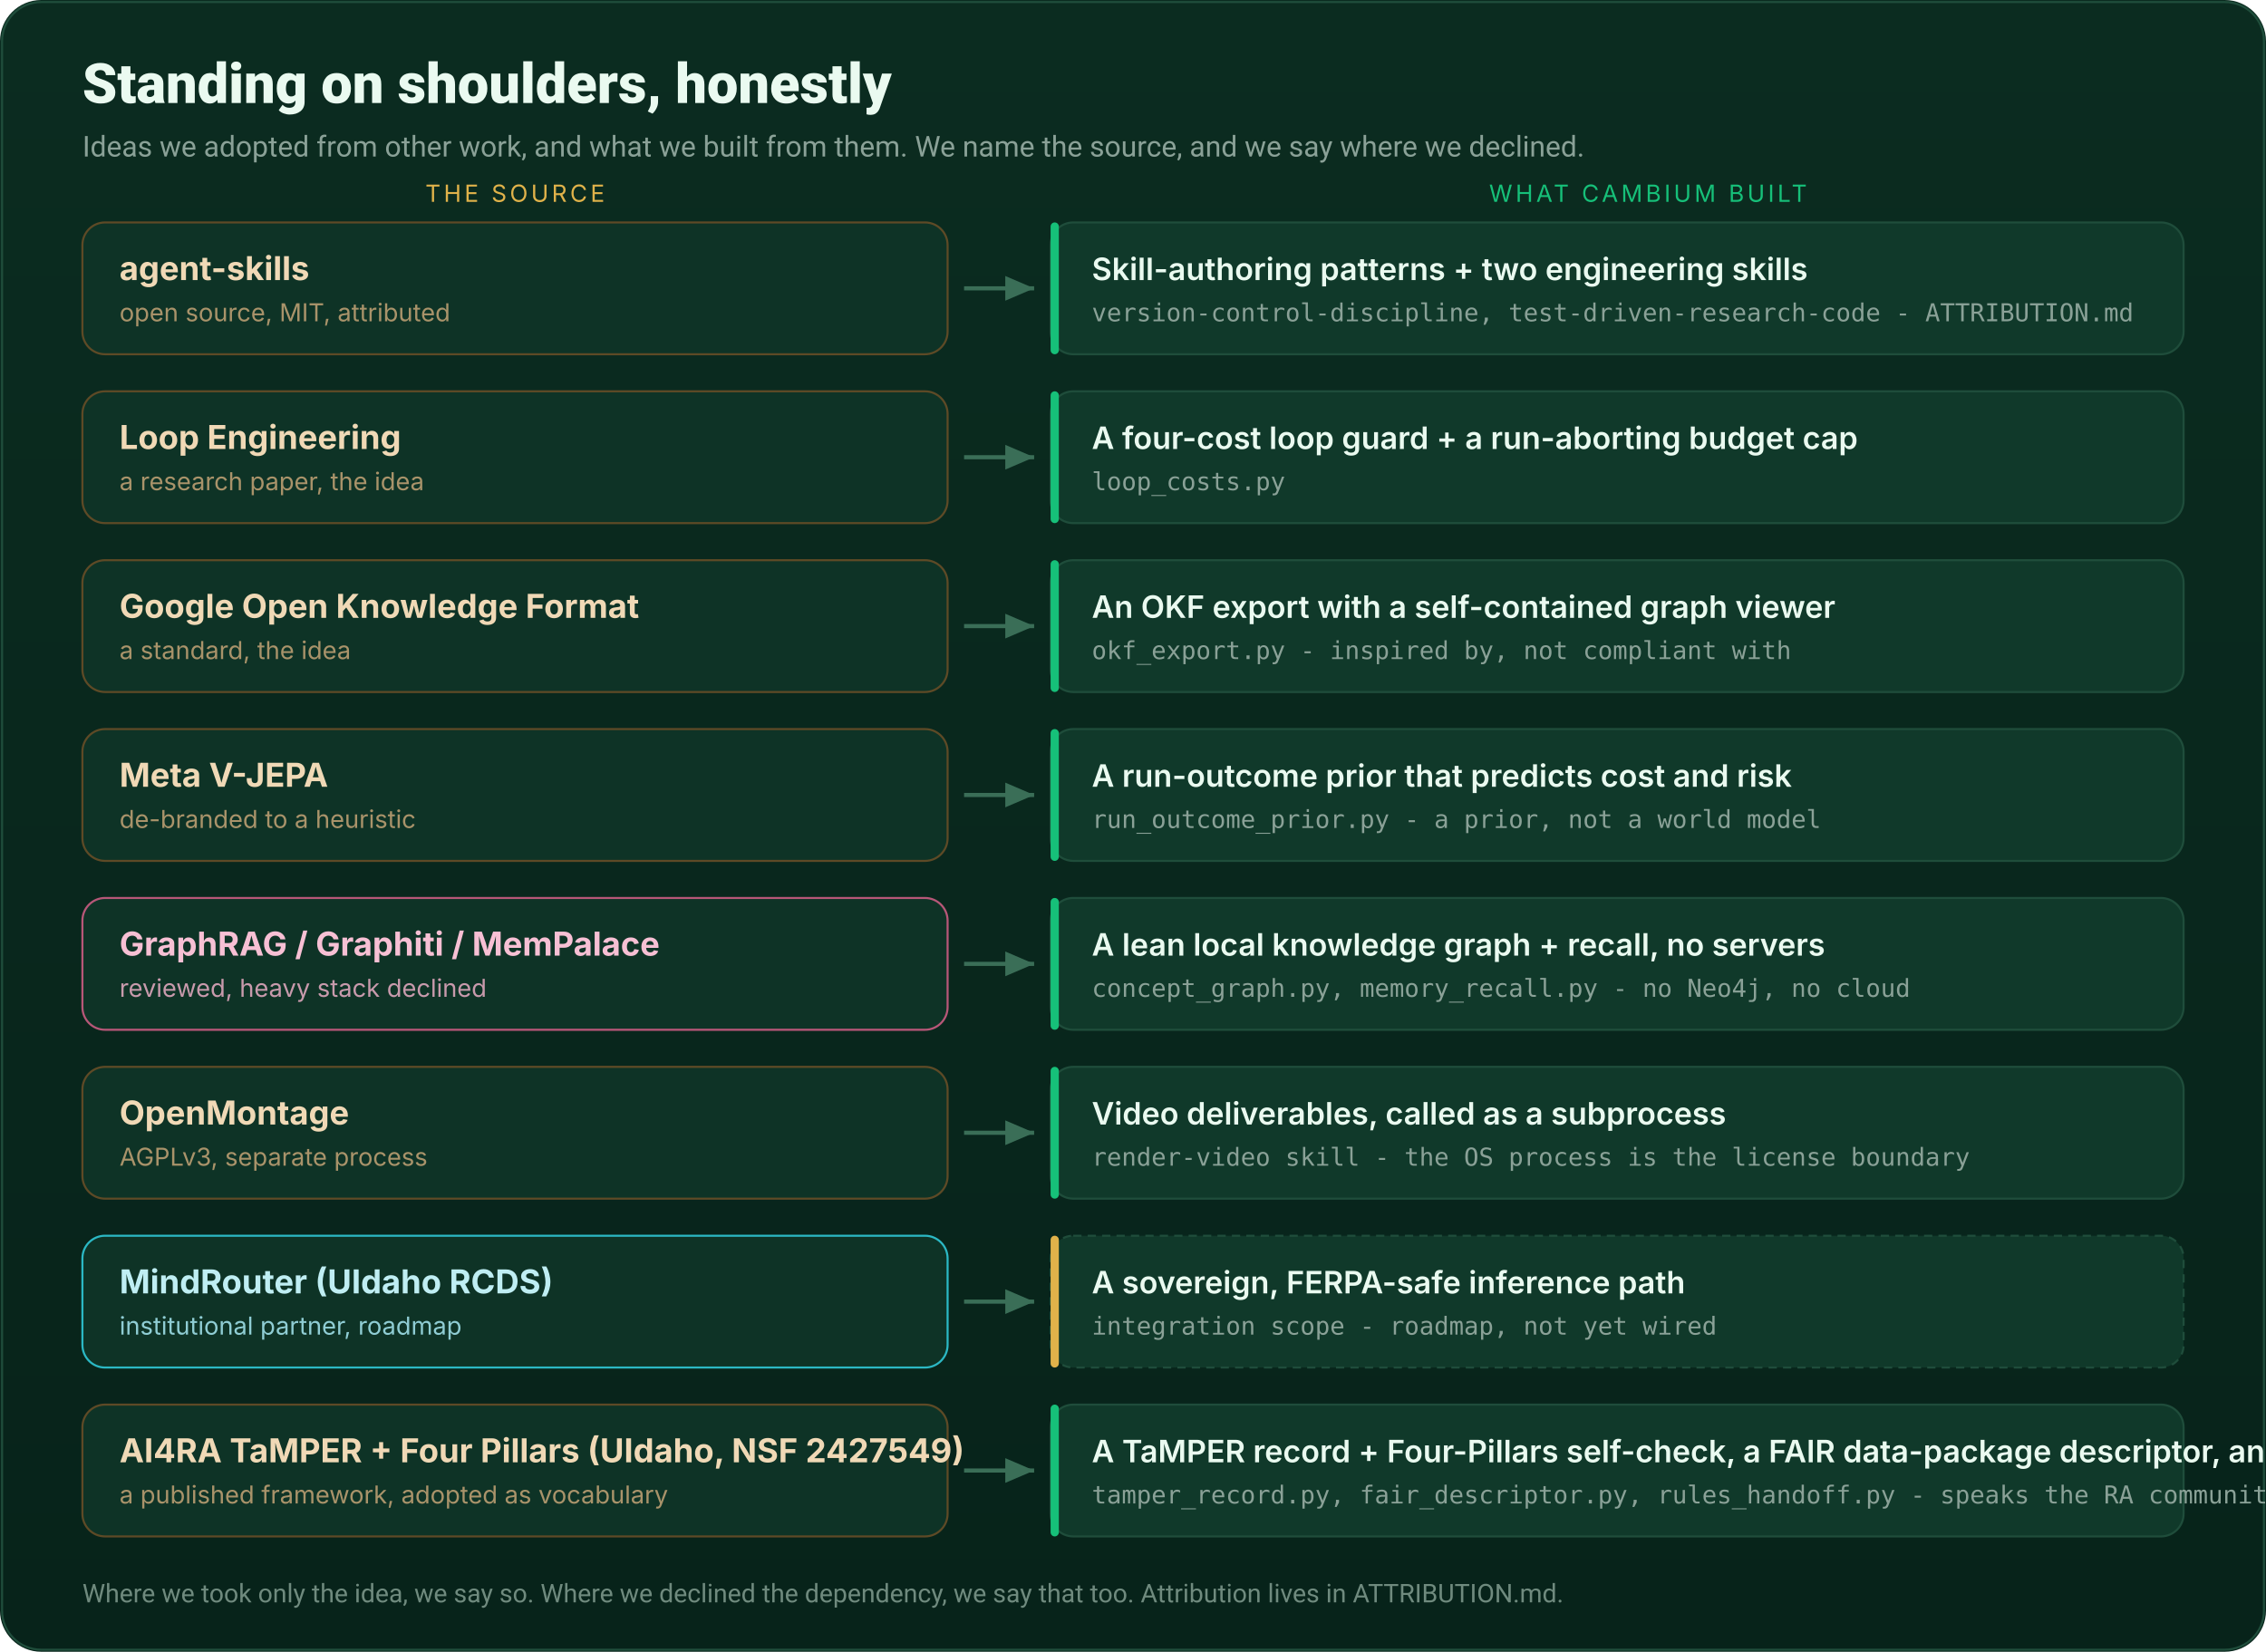
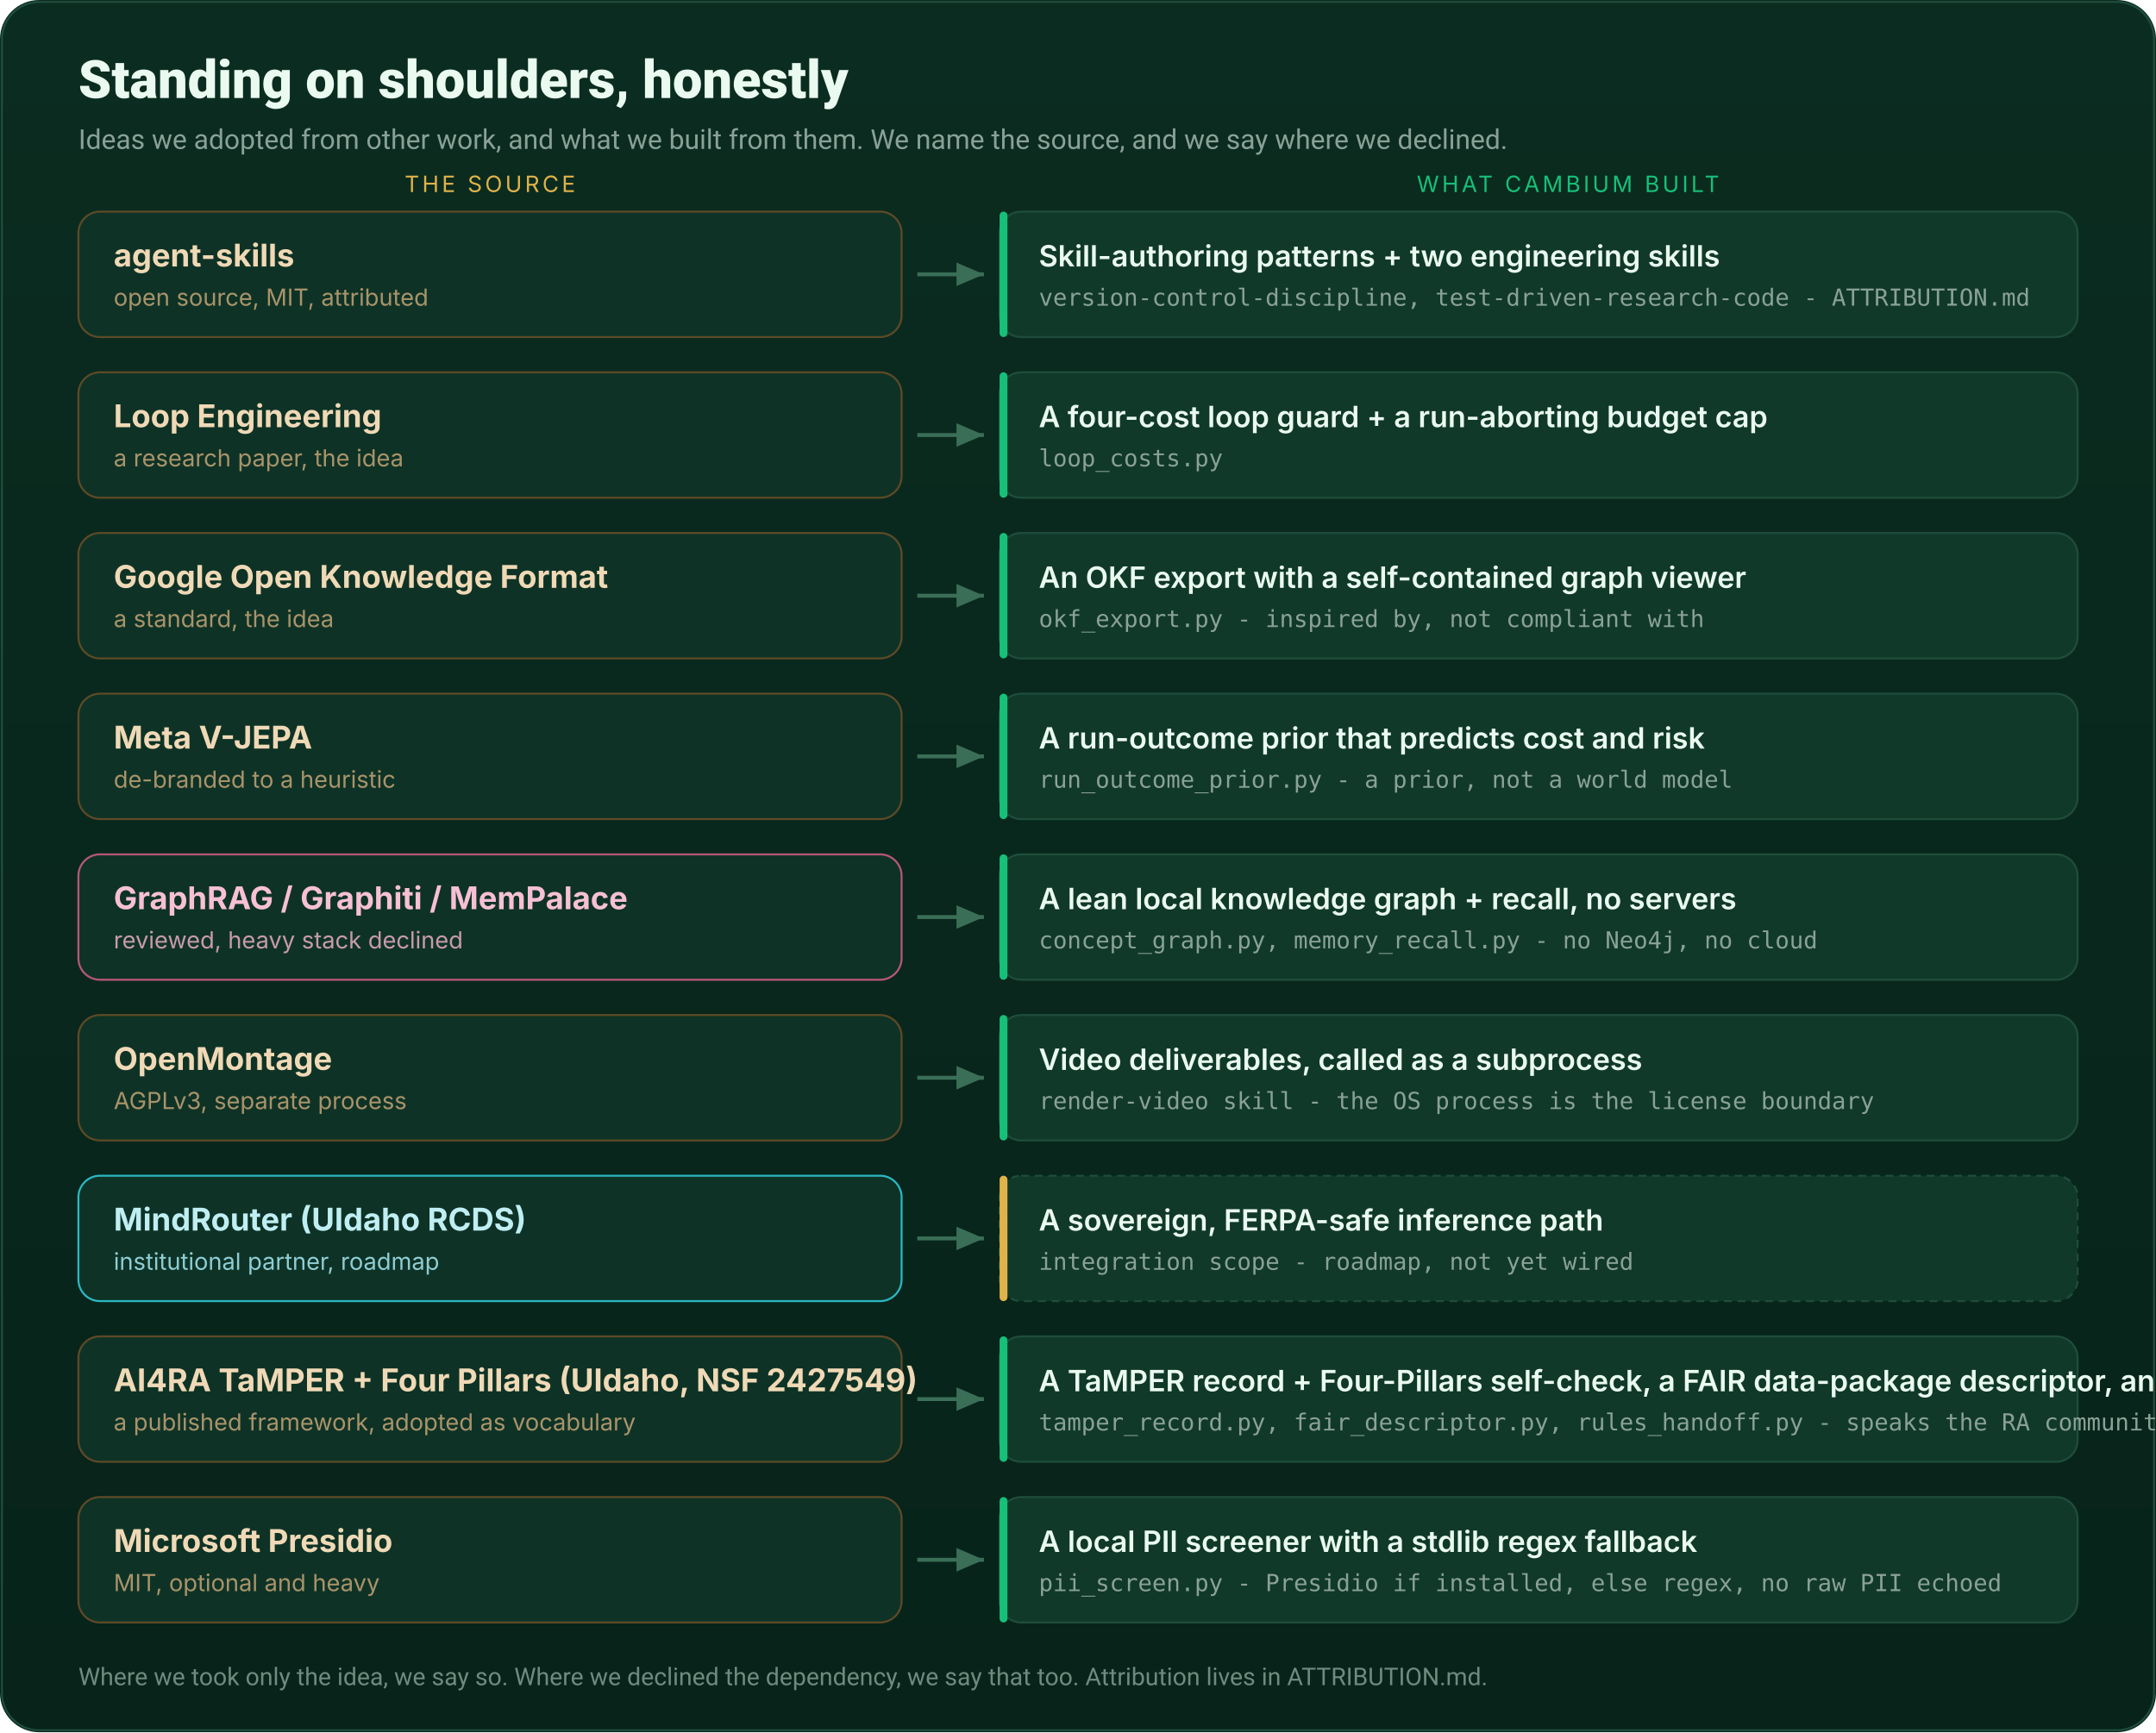
- <svg xmlns="http://www.w3.org/2000/svg" viewBox="0 0 1100 802" font-family="-apple-system,BlinkMacSystemFont,'Segoe UI',Roboto,Helvetica,Arial,sans-serif" role="img" aria-label="Ideas Cambium adopted from other work, with attribution: agent-skills became Skill-authoring patterns + two engineering skills; Loop Engineering became A four-cost loop guard + a run-aborting budget cap; Google Open Knowledge Format became An OKF export with a self-contained graph viewer; Meta V-JEPA became A run-outcome prior that predicts cost and risk; GraphRAG / Graphiti / MemPalace became A lean local knowledge graph + recall, no servers; OpenMontage became Video deliverables, called as a subprocess; MindRouter (UIdaho RCDS) became A sovereign, FERPA-safe inference path; AI4RA TaMPER + Four Pillars (UIdaho, NSF 2427549) became A TaMPER record + Four-Pillars self-check, a FAIR data-package descriptor, and a Vandalizer handoff schema.">
+ <svg xmlns="http://www.w3.org/2000/svg" viewBox="0 0 1100 884" font-family="-apple-system,BlinkMacSystemFont,'Segoe UI',Roboto,Helvetica,Arial,sans-serif" role="img" aria-label="Ideas Cambium adopted from other work, with attribution: agent-skills became Skill-authoring patterns + two engineering skills; Loop Engineering became A four-cost loop guard + a run-aborting budget cap; Google Open Knowledge Format became An OKF export with a self-contained graph viewer; Meta V-JEPA became A run-outcome prior that predicts cost and risk; GraphRAG / Graphiti / MemPalace became A lean local knowledge graph + recall, no servers; OpenMontage became Video deliverables, called as a subprocess; MindRouter (UIdaho RCDS) became A sovereign, FERPA-safe inference path; AI4RA TaMPER + Four Pillars (UIdaho, NSF 2427549) became A TaMPER record + Four-Pillars self-check, a FAIR data-package descriptor, and a Vandalizer handoff schema; Microsoft Presidio became A local PII screener with a stdlib regex fallback.">
  <defs>
    <linearGradient id="abg" x1="0" y1="0" x2="0" y2="1">
      <stop offset="0%" stop-color="#0b2c20" />
      <stop offset="100%" stop-color="#07231a" />
    </linearGradient>
  </defs>
-   <rect width="1100" height="802" rx="20" fill="url(#abg)" />
-   <rect x="1" y="1" width="1098" height="800" rx="19" fill="none" stroke="#1F4D3B" />
+   <rect width="1100" height="884" rx="20" fill="url(#abg)" />
+   <rect x="1" y="1" width="1098" height="882" rx="19" fill="none" stroke="#1F4D3B" />
  <text x="40" y="50" font-size="27" font-weight="800" fill="#eafaf0">Standing on shoulders, honestly</text>
  <text x="40" y="76" font-size="14" fill="#8AA197">Ideas we adopted from other work, and what we built from them. We name the source, and we say where we declined.</text>
  <g font-family="-apple-system,Segoe UI,sans-serif">
    <text x="250" y="98" text-anchor="middle" font-size="11.5" letter-spacing="1.5" fill="#E0B24A">THE SOURCE</text>
    <text x="800" y="98" text-anchor="middle" font-size="11.5" letter-spacing="1.5" fill="#16C079">WHAT CAMBIUM BUILT</text>
  </g>
  <g font-family="-apple-system,Segoe UI,sans-serif">
    <g transform="translate(0,108)">
      <g transform="translate(40,0)">
        <rect width="420" height="64" rx="11" fill="#0E3326" stroke="#5e4a26" />
        <text x="18" y="28" font-size="16" font-weight="700" fill="#f0d9b6">agent-skills</text>
        <text x="18" y="48" font-size="12" fill="#a9936a">open source, MIT, attributed</text>
      </g>
      <path d="M468 32 H 502" stroke="#3a6e57" stroke-width="2" marker-end="url(#ar)" />
      <g transform="translate(510,0)">
        <rect width="550" height="64" rx="11" fill="#10392a" stroke="#1F4D3B" />
        <rect width="4" height="64" rx="2" fill="#16C079" />
        <text x="20" y="28" font-size="15" font-weight="600" fill="#eafaf0">Skill-authoring patterns + two engineering skills</text>
        <text x="20" y="48" font-size="12" fill="#8AA197" font-family="ui-monospace,monospace">version-control-discipline, test-driven-research-code - ATTRIBUTION.md</text>
      </g>
    </g>
    <g transform="translate(0,190)">
      <g transform="translate(40,0)">
        <rect width="420" height="64" rx="11" fill="#0E3326" stroke="#5e4a26" />
        <text x="18" y="28" font-size="16" font-weight="700" fill="#f0d9b6">Loop Engineering</text>
        <text x="18" y="48" font-size="12" fill="#a9936a">a research paper, the idea</text>
      </g>
      <path d="M468 32 H 502" stroke="#3a6e57" stroke-width="2" marker-end="url(#ar)" />
      <g transform="translate(510,0)">
        <rect width="550" height="64" rx="11" fill="#10392a" stroke="#1F4D3B" />
        <rect width="4" height="64" rx="2" fill="#16C079" />
        <text x="20" y="28" font-size="15" font-weight="600" fill="#eafaf0">A four-cost loop guard + a run-aborting budget cap</text>
        <text x="20" y="48" font-size="12" fill="#8AA197" font-family="ui-monospace,monospace">loop_costs.py</text>
      </g>
    </g>
    <g transform="translate(0,272)">
      <g transform="translate(40,0)">
        <rect width="420" height="64" rx="11" fill="#0E3326" stroke="#5e4a26" />
        <text x="18" y="28" font-size="16" font-weight="700" fill="#f0d9b6">Google Open Knowledge Format</text>
        <text x="18" y="48" font-size="12" fill="#a9936a">a standard, the idea</text>
      </g>
      <path d="M468 32 H 502" stroke="#3a6e57" stroke-width="2" marker-end="url(#ar)" />
      <g transform="translate(510,0)">
        <rect width="550" height="64" rx="11" fill="#10392a" stroke="#1F4D3B" />
        <rect width="4" height="64" rx="2" fill="#16C079" />
        <text x="20" y="28" font-size="15" font-weight="600" fill="#eafaf0">An OKF export with a self-contained graph viewer</text>
        <text x="20" y="48" font-size="12" fill="#8AA197" font-family="ui-monospace,monospace">okf_export.py - inspired by, not compliant with</text>
      </g>
    </g>
    <g transform="translate(0,354)">
      <g transform="translate(40,0)">
        <rect width="420" height="64" rx="11" fill="#0E3326" stroke="#5e4a26" />
        <text x="18" y="28" font-size="16" font-weight="700" fill="#f0d9b6">Meta V-JEPA</text>
        <text x="18" y="48" font-size="12" fill="#a9936a">de-branded to a heuristic</text>
      </g>
      <path d="M468 32 H 502" stroke="#3a6e57" stroke-width="2" marker-end="url(#ar)" />
      <g transform="translate(510,0)">
        <rect width="550" height="64" rx="11" fill="#10392a" stroke="#1F4D3B" />
        <rect width="4" height="64" rx="2" fill="#16C079" />
        <text x="20" y="28" font-size="15" font-weight="600" fill="#eafaf0">A run-outcome prior that predicts cost and risk</text>
        <text x="20" y="48" font-size="12" fill="#8AA197" font-family="ui-monospace,monospace">run_outcome_prior.py - a prior, not a world model</text>
      </g>
    </g>
    <g transform="translate(0,436)">
      <g transform="translate(40,0)">
        <rect width="420" height="64" rx="11" fill="#0E3326" stroke="#b75778" />
        <text x="18" y="28" font-size="16" font-weight="700" fill="#f7c0d4">GraphRAG / Graphiti / MemPalace</text>
        <text x="18" y="48" font-size="12" fill="#c89aac">reviewed, heavy stack declined</text>
      </g>
      <path d="M468 32 H 502" stroke="#3a6e57" stroke-width="2" marker-end="url(#ar)" />
      <g transform="translate(510,0)">
        <rect width="550" height="64" rx="11" fill="#10392a" stroke="#1F4D3B" />
        <rect width="4" height="64" rx="2" fill="#16C079" />
        <text x="20" y="28" font-size="15" font-weight="600" fill="#eafaf0">A lean local knowledge graph + recall, no servers</text>
        <text x="20" y="48" font-size="12" fill="#8AA197" font-family="ui-monospace,monospace">concept_graph.py, memory_recall.py - no Neo4j, no cloud</text>
      </g>
    </g>
    <g transform="translate(0,518)">
      <g transform="translate(40,0)">
        <rect width="420" height="64" rx="11" fill="#0E3326" stroke="#5e4a26" />
        <text x="18" y="28" font-size="16" font-weight="700" fill="#f0d9b6">OpenMontage</text>
        <text x="18" y="48" font-size="12" fill="#a9936a">AGPLv3, separate process</text>
      </g>
      <path d="M468 32 H 502" stroke="#3a6e57" stroke-width="2" marker-end="url(#ar)" />
      <g transform="translate(510,0)">
        <rect width="550" height="64" rx="11" fill="#10392a" stroke="#1F4D3B" />
        <rect width="4" height="64" rx="2" fill="#16C079" />
        <text x="20" y="28" font-size="15" font-weight="600" fill="#eafaf0">Video deliverables, called as a subprocess</text>
        <text x="20" y="48" font-size="12" fill="#8AA197" font-family="ui-monospace,monospace">render-video skill - the OS process is the license boundary</text>
      </g>
    </g>
    <g transform="translate(0,600)">
      <g transform="translate(40,0)">
        <rect width="420" height="64" rx="11" fill="#0E3326" stroke="#2bb8c4" />
        <text x="18" y="28" font-size="16" font-weight="700" fill="#bfeef3">MindRouter (UIdaho RCDS)</text>
        <text x="18" y="48" font-size="12" fill="#8fcdd4">institutional partner, roadmap</text>
      </g>
      <path d="M468 32 H 502" stroke="#3a6e57" stroke-width="2" marker-end="url(#ar)" />
      <g transform="translate(510,0)">
        <rect width="550" height="64" rx="11" fill="#10392a" stroke="#1F4D3B" stroke-dasharray="4 3" />
        <rect width="4" height="64" rx="2" fill="#E0B24A" />
        <text x="20" y="28" font-size="15" font-weight="600" fill="#eafaf0">A sovereign, FERPA-safe inference path</text>
        <text x="20" y="48" font-size="12" fill="#8AA197" font-family="ui-monospace,monospace">integration scope - roadmap, not yet wired</text>
      </g>
    </g>
    <g transform="translate(0,682)">
      <g transform="translate(40,0)">
        <rect width="420" height="64" rx="11" fill="#0E3326" stroke="#5e4a26" />
        <text x="18" y="28" font-size="16" font-weight="700" fill="#f0d9b6">AI4RA TaMPER + Four Pillars (UIdaho, NSF 2427549)</text>
        <text x="18" y="48" font-size="12" fill="#a9936a">a published framework, adopted as vocabulary</text>
      </g>
      <path d="M468 32 H 502" stroke="#3a6e57" stroke-width="2" marker-end="url(#ar)" />
      <g transform="translate(510,0)">
        <rect width="550" height="64" rx="11" fill="#10392a" stroke="#1F4D3B" />
        <rect width="4" height="64" rx="2" fill="#16C079" />
        <text x="20" y="28" font-size="15" font-weight="600" fill="#eafaf0">A TaMPER record + Four-Pillars self-check, a FAIR data-package descriptor, and a Vandalizer handoff schema</text>
        <text x="20" y="48" font-size="12" fill="#8AA197" font-family="ui-monospace,monospace">tamper_record.py, fair_descriptor.py, rules_handoff.py - speaks the RA community's language</text>
      </g>
    </g>
+     <g transform="translate(0,764)">
+       <g transform="translate(40,0)">
+         <rect width="420" height="64" rx="11" fill="#0E3326" stroke="#5e4a26" />
+         <text x="18" y="28" font-size="16" font-weight="700" fill="#f0d9b6">Microsoft Presidio</text>
+         <text x="18" y="48" font-size="12" fill="#a9936a">MIT, optional and heavy</text>
+       </g>
+       <path d="M468 32 H 502" stroke="#3a6e57" stroke-width="2" marker-end="url(#ar)" />
+       <g transform="translate(510,0)">
+         <rect width="550" height="64" rx="11" fill="#10392a" stroke="#1F4D3B" />
+         <rect width="4" height="64" rx="2" fill="#16C079" />
+         <text x="20" y="28" font-size="15" font-weight="600" fill="#eafaf0">A local PII screener with a stdlib regex fallback</text>
+         <text x="20" y="48" font-size="12" fill="#8AA197" font-family="ui-monospace,monospace">pii_screen.py - Presidio if installed, else regex, no raw PII echoed</text>
+       </g>
+     </g>
  </g>
-   <text x="40" y="778" font-size="12.5" fill="#6f8a7e">Where we took only the idea, we say so. Where we declined the dependency, we say that too. Attribution lives in ATTRIBUTION.md.</text>
+   <text x="40" y="860" font-size="12.5" fill="#6f8a7e">Where we took only the idea, we say so. Where we declined the dependency, we say that too. Attribution lives in ATTRIBUTION.md.</text>
  <defs>
    <marker id="ar" markerWidth="9" markerHeight="9" refX="7" refY="3" orient="auto">
      <path d="M0,0 L7,3 L0,6 z" fill="#3a6e57" />
    </marker>
  </defs>
</svg>
